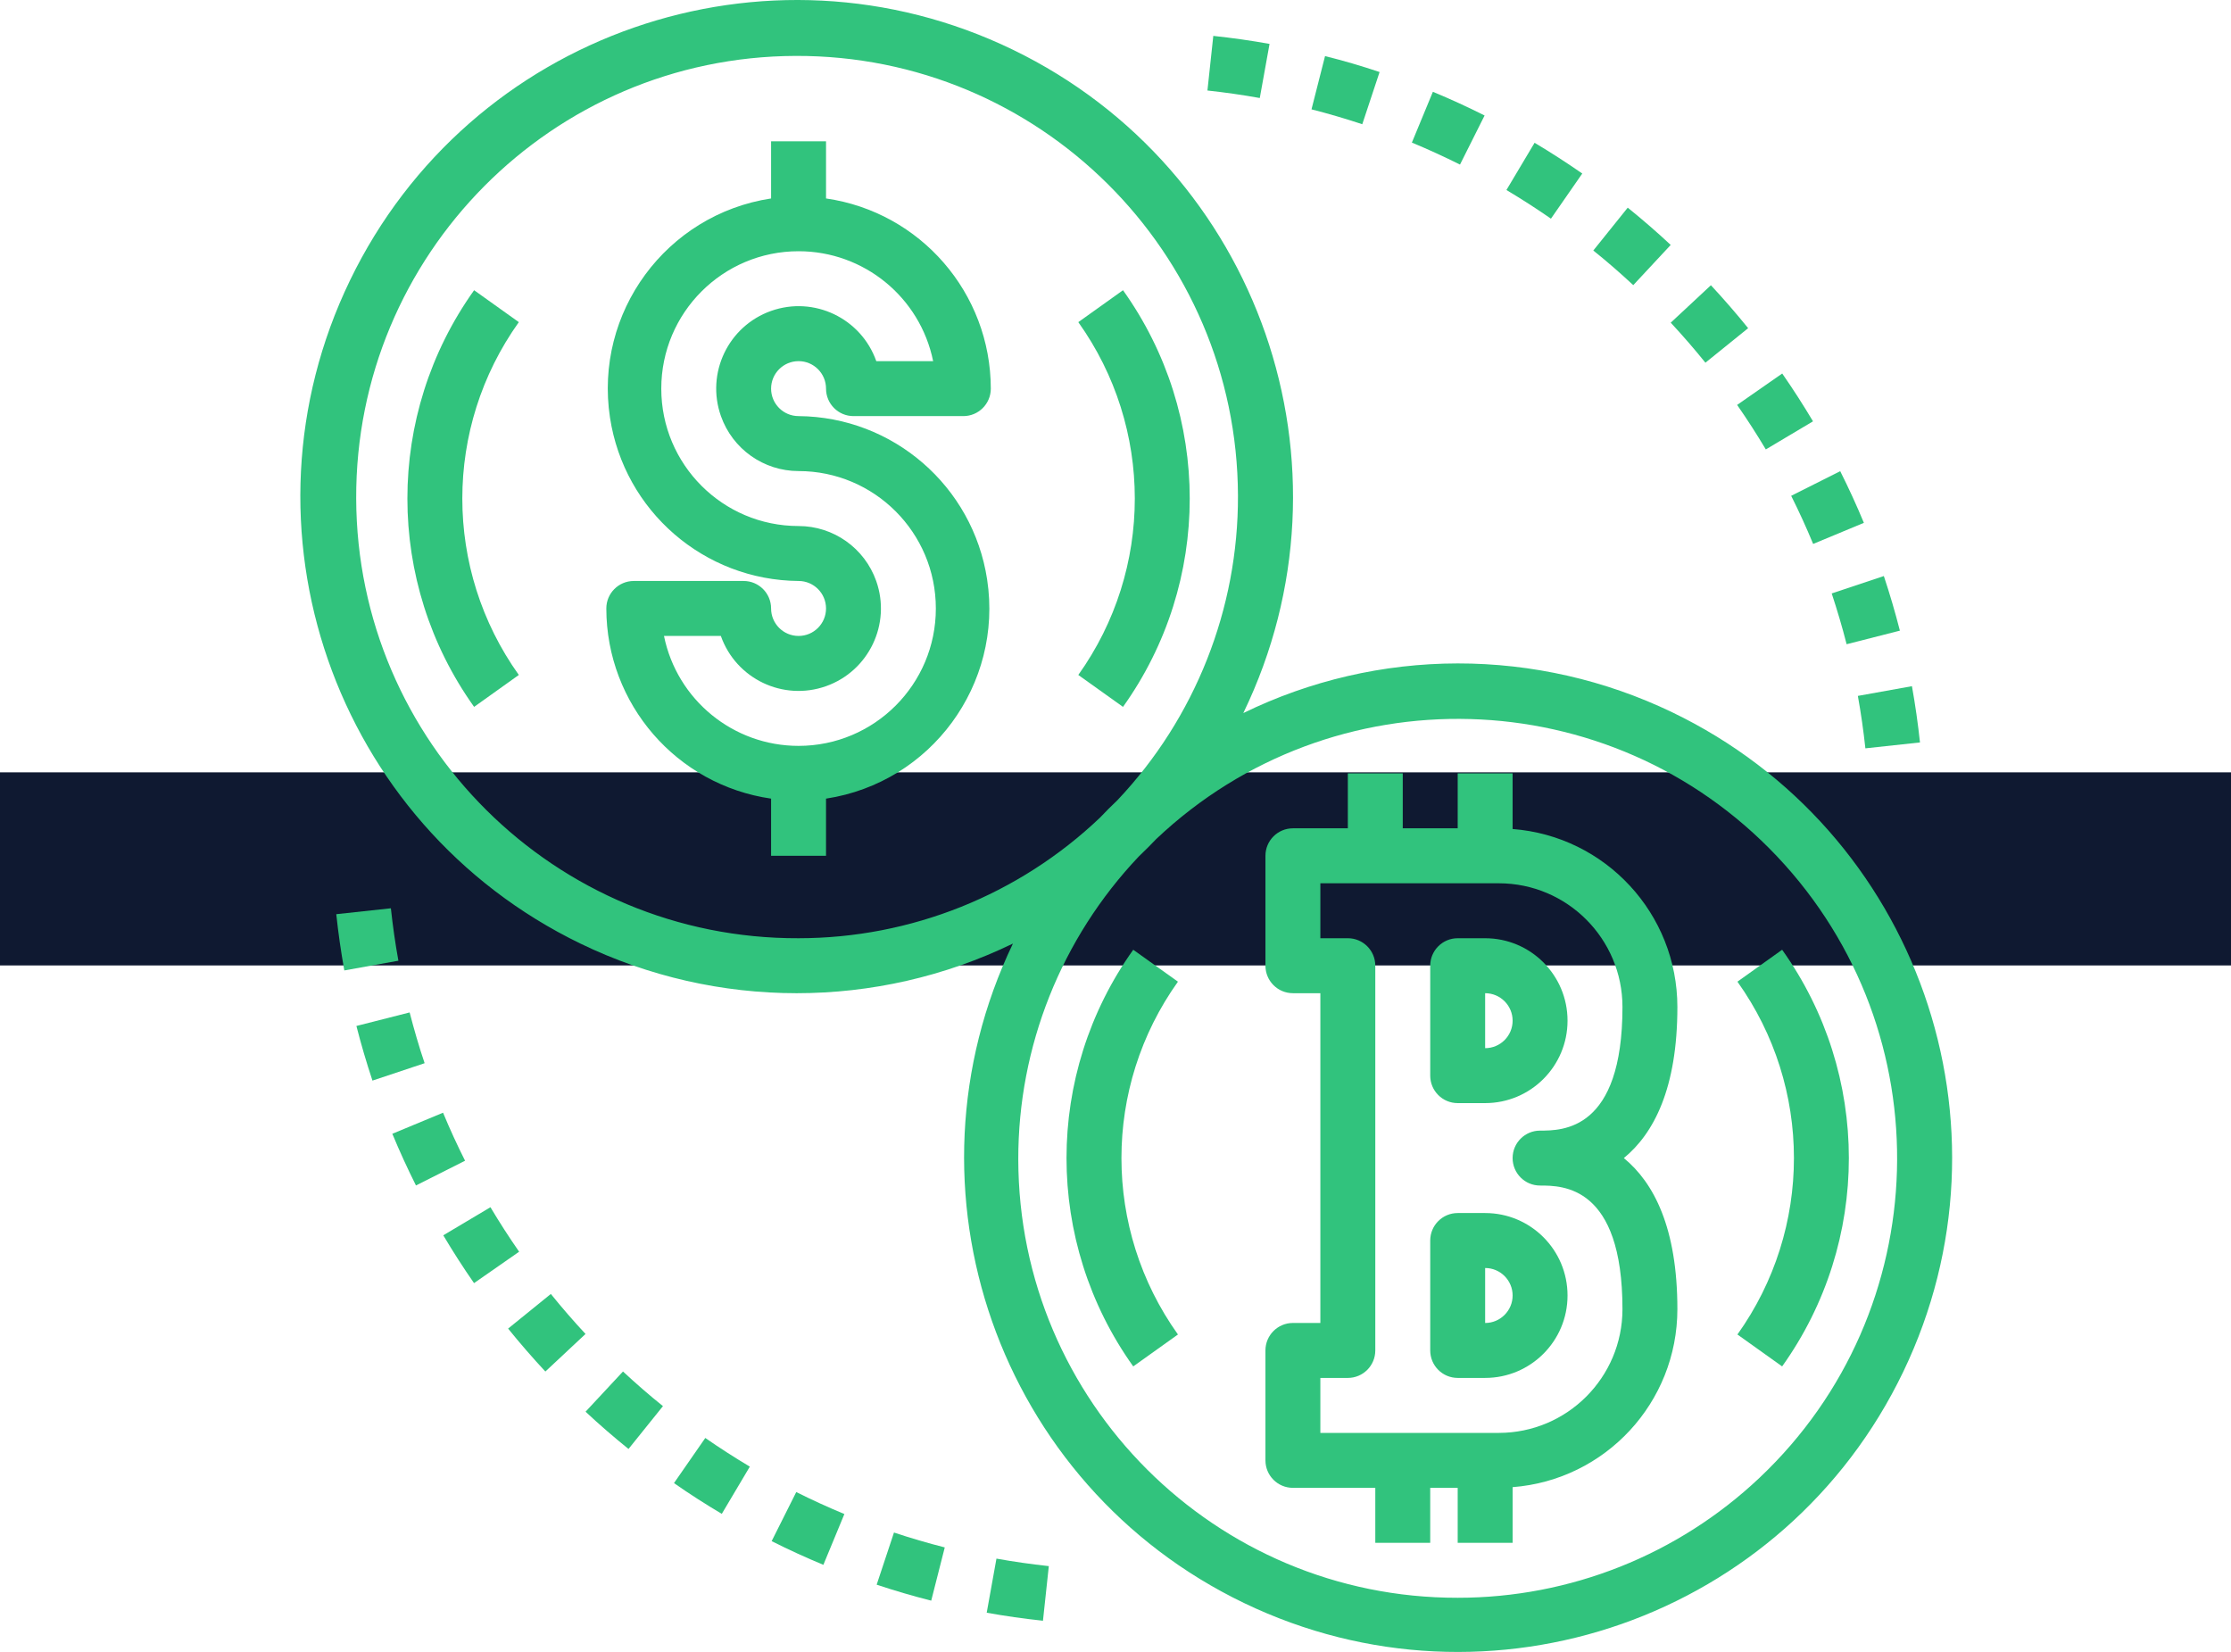
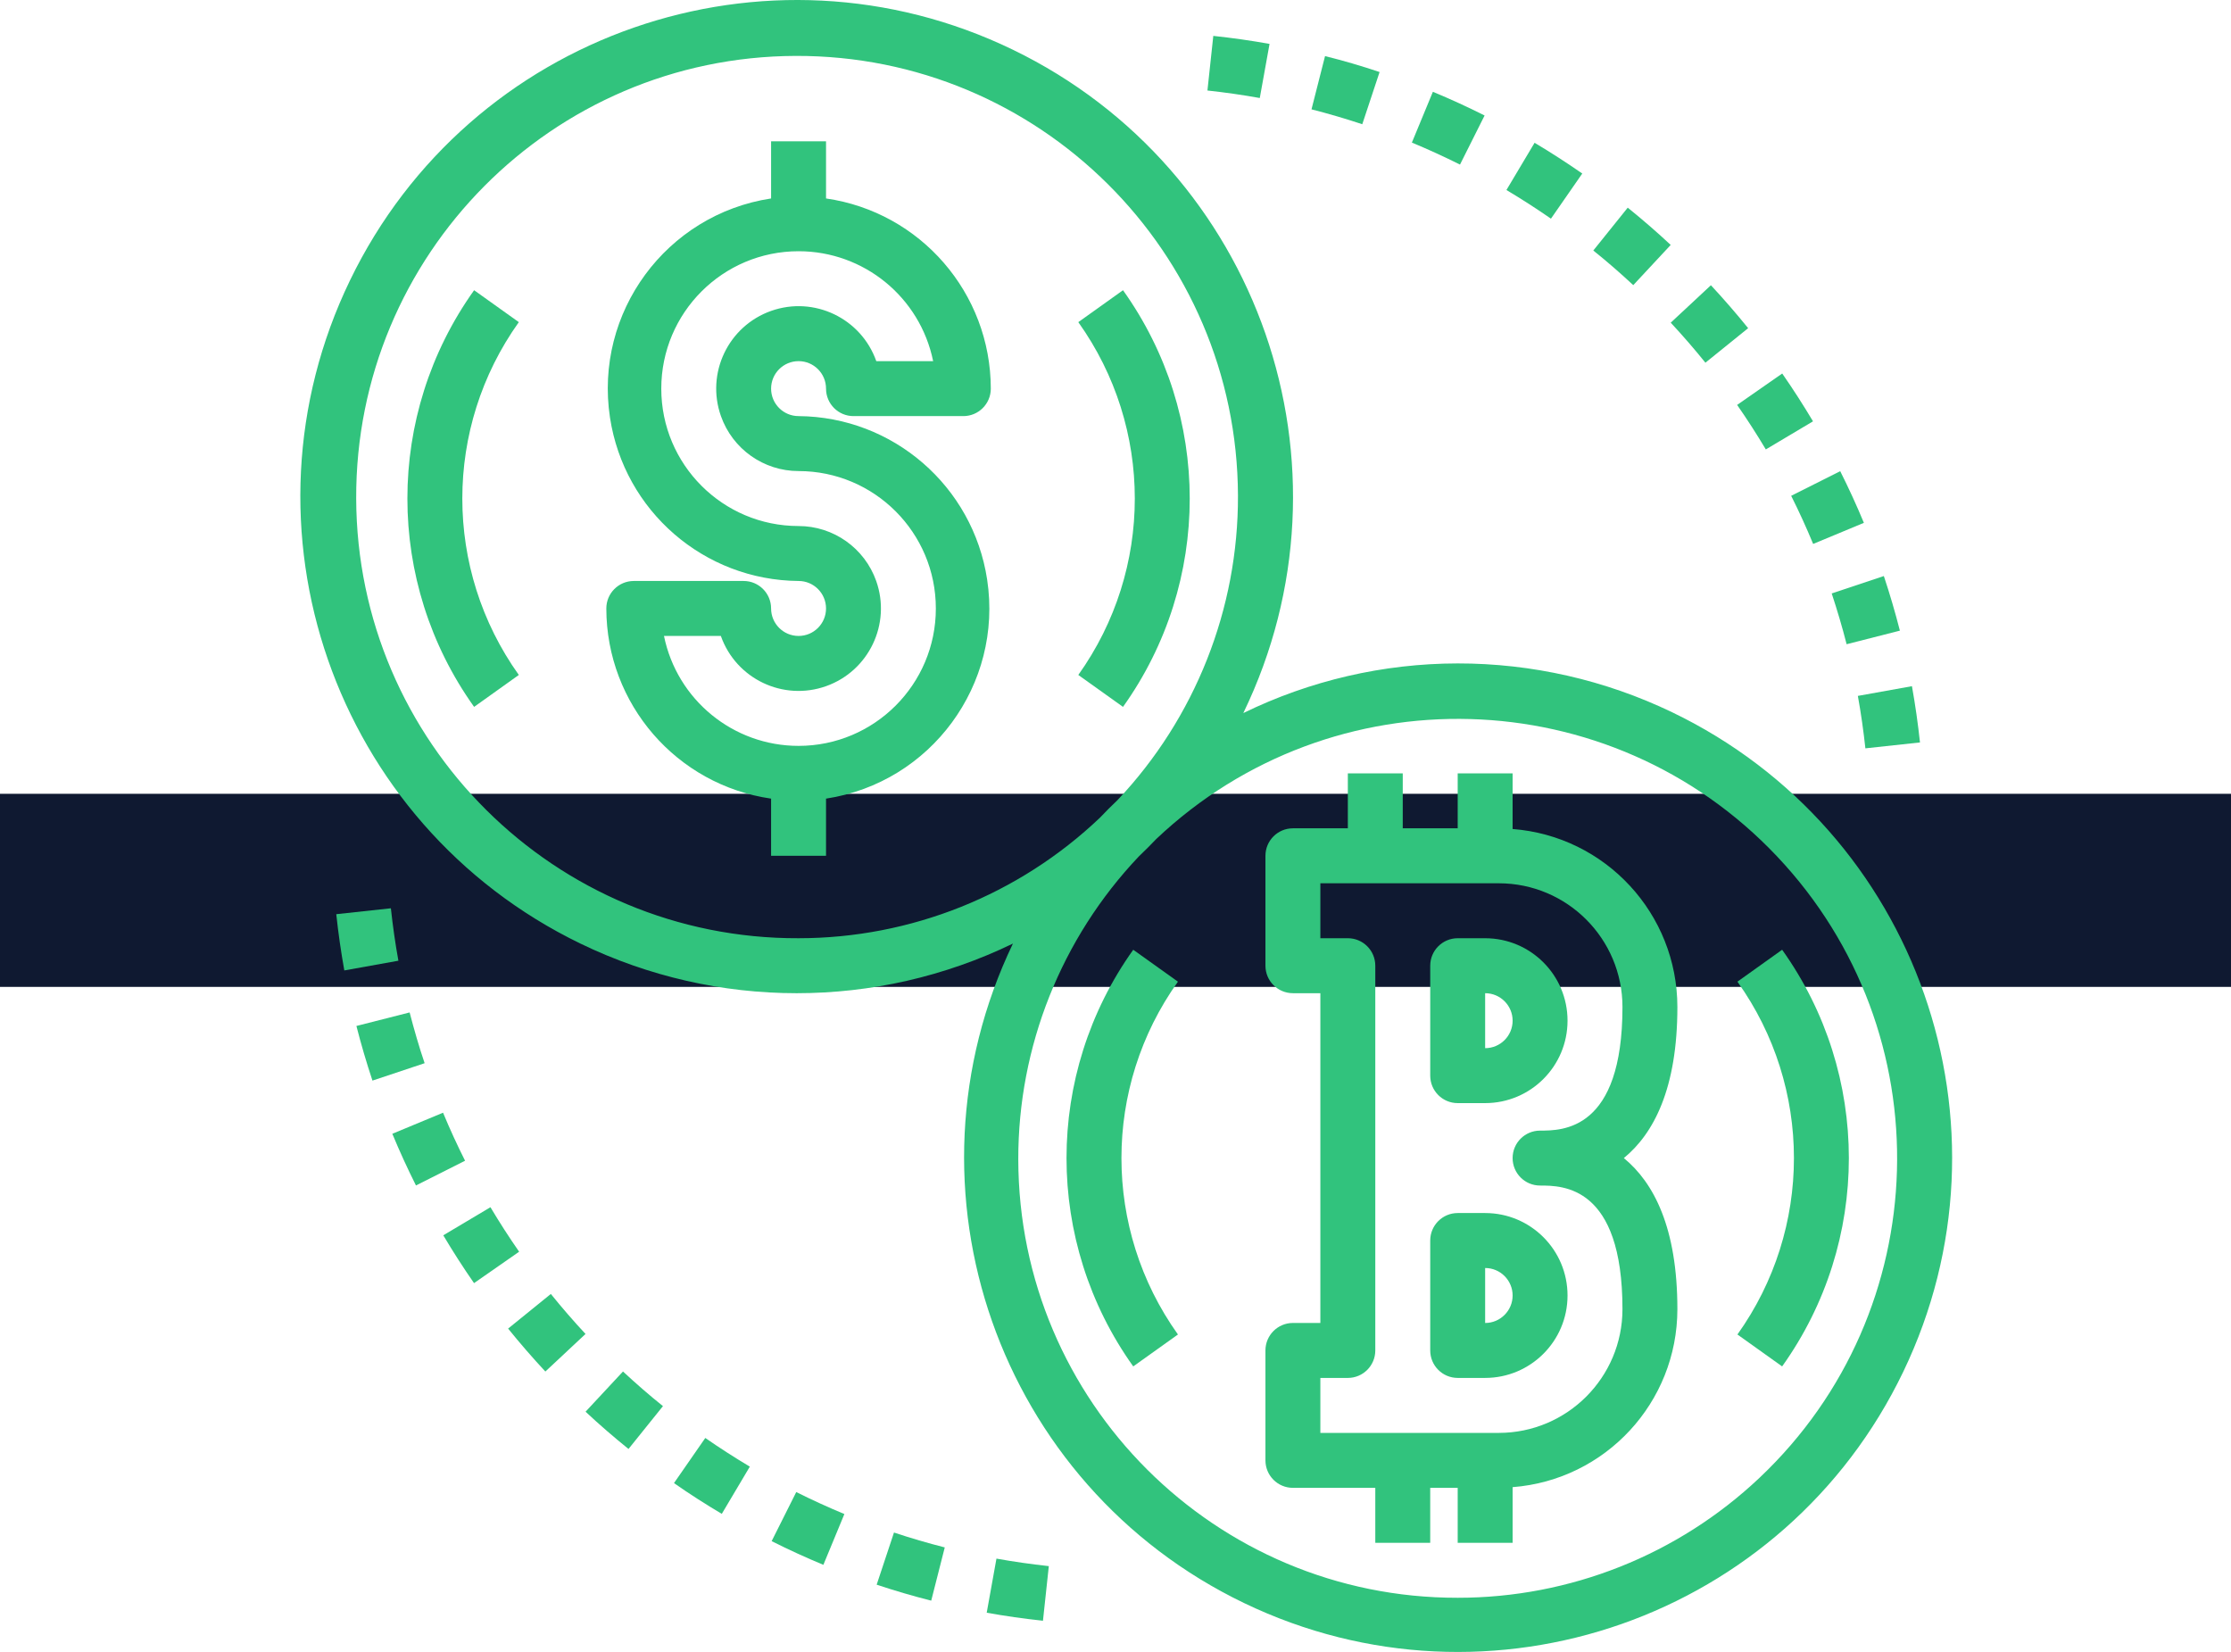
<svg xmlns="http://www.w3.org/2000/svg" width="104" height="77" viewBox="0 0 104 77" fill="none">
-   <rect width="104" height="9" transform="translate(0 36)" fill="url(#paint0_linear)" />
+   <rect width="104" height="9" transform="translate(0 37)" fill="url(#paint0_linear)" />
  <path d="M2.56 1.5636e-06H1.28C0.573 1.5636e-06 1.56278e-06 0.574 1.56278e-06 1.281V6.404C1.56278e-06 7.112 0.573 7.685 1.28 7.685H2.56C4.682 7.685 6.401 5.965 6.401 3.843C6.401 1.72 4.682 1.5636e-06 2.56 1.5636e-06ZM2.56 5.124V2.562C3.267 2.562 3.841 3.135 3.841 3.843C3.841 4.55 3.267 5.124 2.56 5.124Z" transform="translate(66.6711 43.7323)" fill="#31C37D" />
  <path d="M2.56 1.5636e-06H1.28C0.573 1.5636e-06 1.56278e-06 0.574 1.56278e-06 1.281V6.404C1.56278e-06 7.112 0.573 7.685 1.28 7.685H2.56C4.682 7.685 6.401 5.965 6.401 3.843C6.401 1.72 4.682 1.5636e-06 2.56 1.5636e-06ZM2.56 5.124V2.562C3.267 2.562 3.841 3.135 3.841 3.843C3.841 4.55 3.267 5.124 2.56 5.124Z" transform="translate(66.6711 56.5413)" fill="#31C37D" />
  <path d="M16.707 17.933C18.101 16.79 19.203 14.687 19.203 10.888C19.2 6.541 15.854 2.928 11.522 2.594V-8.79524e-07H8.962V2.562H6.401V-8.79524e-07H3.841V2.562H1.28C0.573 2.562 1.56278e-06 3.135 1.56278e-06 3.843V8.966C1.56278e-06 9.674 0.573 10.247 1.28 10.247H2.56V25.618H1.28C0.573 25.618 1.56278e-06 26.192 1.56278e-06 26.899V32.023C1.56278e-06 32.73 0.573 33.303 1.28 33.303H5.121V35.865H7.681V33.303H8.962V35.865H11.522V33.271C15.854 32.937 19.2 29.325 19.203 24.977C19.203 21.178 18.101 19.075 16.707 17.933ZM12.802 19.213C13.852 19.213 16.643 19.213 16.643 24.977C16.64 28.16 14.062 30.738 10.882 30.742H2.56V28.18H3.841C4.548 28.18 5.121 27.606 5.121 26.899V8.966C5.121 8.259 4.548 7.685 3.841 7.685H2.56V5.124H10.882C14.062 5.127 16.64 7.706 16.643 10.888C16.643 16.652 13.852 16.652 12.802 16.652C12.095 16.652 11.522 17.225 11.522 17.933C11.522 18.64 12.095 19.213 12.802 19.213Z" transform="translate(58.9897 36.0469)" fill="#31C37D" />
  <path d="M63.944 33.197C60.826 31.698 57.411 30.92 53.951 30.923C50.488 30.927 47.071 31.718 43.958 33.237C49.526 21.732 44.718 7.89 33.219 2.319C21.721 -3.252 7.886 1.559 2.318 13.063C-3.25 24.568 1.558 38.41 13.056 43.981C19.424 47.066 26.852 47.066 33.219 43.981C27.711 55.448 32.537 69.211 43.998 74.722C55.459 80.232 69.215 75.404 74.723 63.937C80.231 52.471 75.405 38.707 63.944 33.197ZM23.226 43.732C11.875 43.771 2.642 34.595 2.604 23.238C2.566 11.881 11.737 2.644 23.088 2.606C34.439 2.567 43.671 11.743 43.709 23.1C43.727 28.378 41.715 33.462 38.091 37.297C37.812 37.561 37.541 37.832 37.278 38.111C33.488 41.718 28.457 43.731 23.226 43.732ZM68.028 68.875C64.224 72.474 59.187 74.477 53.951 74.474C42.655 74.49 33.484 65.341 33.468 54.038C33.461 48.785 35.472 43.731 39.087 39.92C39.364 39.657 39.635 39.385 39.9 39.107C48.115 31.335 61.073 31.699 68.84 39.919C76.608 48.14 76.244 61.104 68.028 68.875Z" transform="translate(14)" fill="#31C37D" />
  <path d="M8.962 12.809C8.255 12.809 7.681 12.236 7.681 11.528C7.681 10.821 8.255 10.247 8.962 10.247C9.669 10.247 10.242 10.821 10.242 11.528C10.242 12.236 10.815 12.809 11.522 12.809H16.643C17.35 12.809 17.923 12.236 17.923 11.528C17.918 7.075 14.647 3.3 10.242 2.664V-2.68743e-07H7.681V2.664C2.789 3.41 -0.574 7.983 0.171 12.878C0.834 17.233 4.56 20.46 8.962 20.494C9.669 20.494 10.242 21.068 10.242 21.775C10.242 22.483 9.669 23.056 8.962 23.056C8.255 23.056 7.681 22.483 7.681 21.775C7.681 21.068 7.108 20.494 6.401 20.494H1.28C0.573 20.494 3.41859e-07 21.068 3.41859e-07 21.775C0.005 26.229 3.276 30.003 7.681 30.639V33.303H10.242V30.639C15.135 29.894 18.497 25.32 17.752 20.425C17.089 16.071 13.364 12.843 8.962 12.809ZM8.959 28.18C5.918 28.179 3.297 26.038 2.688 23.056H5.339C6.046 25.057 8.24 26.106 10.24 25.398C12.239 24.691 13.288 22.495 12.581 20.494C12.038 18.96 10.588 17.933 8.961 17.933C5.426 17.932 2.561 15.064 2.562 11.527C2.562 7.99 5.429 5.123 8.964 5.124C12.005 5.124 14.626 7.266 15.235 10.247H12.585C11.877 8.246 9.683 7.198 7.683 7.905C5.683 8.613 4.635 10.808 5.343 12.809C5.885 14.344 7.335 15.37 8.962 15.371C12.497 15.372 15.362 18.239 15.361 21.777C15.361 25.314 12.494 28.181 8.959 28.18Z" transform="translate(28.2642 6.58618)" fill="#31C37D" />
  <path d="M2.084 -7.81799e-08L1.75813e-07 1.488C3.512 6.407 3.512 13.014 1.75813e-07 17.933L2.084 19.421C6.231 13.612 6.231 5.809 2.084 -7.81799e-08Z" transform="translate(50.2661 13.5275)" fill="#31C37D" />
  <path d="M5.194 1.488L3.11 -7.81799e-08C-1.037 5.809 -1.037 13.612 3.11 19.421L5.194 17.933C1.682 13.014 1.682 6.407 5.194 1.488Z" transform="translate(18.9912 13.5275)" fill="#31C37D" />
  <path d="M2.084 -7.81799e-08L-2.26604e-06 1.488C3.512 6.407 3.512 13.014 -2.26604e-06 17.933L2.084 19.421C6.231 13.612 6.231 5.809 2.084 -7.81799e-08Z" transform="translate(80.9919 44.269)" fill="#31C37D" />
  <path d="M5.194 1.488L3.11 -7.81799e-08C-1.037 5.809 -1.037 13.612 3.11 19.421L5.194 17.933C1.682 13.014 1.682 6.407 5.194 1.488Z" transform="translate(49.7168 44.269)" fill="#31C37D" />
  <path d="M2.365 3.1272e-07L-3.41859e-08 0.982C0.338 1.797 0.709 2.607 1.102 3.391L3.391 2.238C3.025 1.511 2.678 0.757 2.365 3.1272e-07Z" transform="translate(18.2886 51.8647)" fill="#31C37D" />
  <path d="M2.545 1.36815e-06L-4.51742e-08 0.275C0.093 1.153 0.22 2.034 0.375 2.897L2.896 2.444C2.75 1.64 2.633 0.818 2.545 1.36815e-06Z" transform="translate(15.6758 42.3362)" fill="#31C37D" />
  <path d="M2.481 -2.3454e-06L-1.46511e-07 0.631C0.218 1.485 0.47 2.341 0.748 3.177L3.18 2.366C2.916 1.588 2.688 0.793 2.481 -2.3454e-06Z" transform="translate(16.6143 47.1908)" fill="#31C37D" />
  <path d="M1.992 1.87632e-06L6.83718e-08 1.615C0.553 2.299 1.137 2.973 1.736 3.616L3.609 1.865C3.051 1.267 2.507 0.638 1.992 1.87632e-06Z" transform="translate(23.686 60.3123)" fill="#31C37D" />
  <path d="M2.199 -7.42709e-07L-9.7674e-09 1.309C0.447 2.061 0.929 2.812 1.434 3.538L3.536 2.074C3.066 1.399 2.617 0.701 2.199 -7.42709e-07Z" transform="translate(20.6636 56.2698)" fill="#31C37D" />
  <path d="M1.459 -1.5636e-06L1.95348e-08 2.103C0.731 2.616 1.48 3.093 2.228 3.537L3.535 1.336C2.84 0.921 2.141 0.473 1.459 -1.5636e-06Z" transform="translate(31.4187 67.0255)" fill="#31C37D" />
  <path d="M1.745 7.81799e-08L-3.22324e-07 1.874C0.64 2.475 1.319 3.059 2.002 3.611L3.608 1.614C2.968 1.102 2.345 0.558 1.745 7.81799e-08Z" transform="translate(27.2964 63.927)" fill="#31C37D" />
  <path d="M1.147 1.40724e-06L-2.93022e-07 2.288C0.786 2.683 1.598 3.056 2.411 3.392L3.39 1.025C2.633 0.711 1.878 0.365 1.147 1.40724e-06Z" transform="translate(35.9712 69.5463)" fill="#31C37D" />
  <path d="M0.807 8.59979e-07L-1.05488e-06 2.431C0.836 2.709 1.691 2.96 2.543 3.175L3.174 0.694C2.381 0.492 1.585 0.259 0.807 8.59979e-07Z" transform="translate(40.8667 71.4331)" fill="#31C37D" />
  <path d="M0.454 -2.3454e-06L-1.09395e-06 2.522C0.854 2.676 1.736 2.801 2.622 2.896L2.895 0.35C2.069 0.26 1.247 0.143 0.454 -2.3454e-06Z" transform="translate(45.9966 72.6487)" fill="#31C37D" />
  <path d="M2.521 4.2999e-07L4.68835e-07 0.453C0.146 1.258 0.262 2.079 0.351 2.897L2.896 2.622C2.802 1.745 2.676 0.863 2.521 4.2999e-07Z" transform="translate(86.6057 31.9839)" fill="#31C37D" />
  <path d="M1.312 2.14995e-07L-1.36744e-06 2.201C0.695 2.616 1.394 3.064 2.075 3.537L3.535 1.433C2.804 0.925 2.055 0.443 1.312 2.14995e-07Z" transform="translate(70.2239 6.6554)" fill="#31C37D" />
  <path d="M0.979 -1.14827e-07L-2.38325e-06 2.367C0.757 2.681 1.512 3.027 2.243 3.392L3.39 1.104C2.604 0.708 1.792 0.336 0.979 -1.14827e-07Z" transform="translate(65.8159 4.2793)" fill="#31C37D" />
  <path d="M0.273 -7.20721e-08L2.1879e-06 2.546C0.826 2.636 1.648 2.753 2.44 2.896L2.895 0.374C2.041 0.22 1.159 0.095 0.273 -7.20721e-08Z" transform="translate(56.2859 1.67273)" fill="#31C37D" />
  <path d="M0.631 -1.46587e-07L-8.20462e-07 2.481C0.792 2.683 1.589 2.917 2.367 3.175L3.174 0.742C2.334 0.46 1.483 0.209 0.631 -1.46587e-07Z" transform="translate(61.1367 2.61548)" fill="#31C37D" />
  <path d="M1.605 2.93175e-07L1.21116e-06 1.997C0.64 2.509 1.262 3.052 1.863 3.611L3.608 1.737C2.962 1.134 2.289 0.552 1.605 2.93175e-07Z" transform="translate(74.2732 9.67957)" fill="#31C37D" />
  <path d="M2.102 9.77249e-08L5.86044e-07 1.464C0.47 2.139 0.919 2.837 1.337 3.538L3.537 2.229C3.089 1.477 2.607 0.726 2.102 9.77249e-08Z" transform="translate(80.9778 17.4098)" fill="#31C37D" />
  <path d="M2.286 1.19224e-06L-1.32837e-06 1.148C0.366 1.879 0.712 2.634 1.024 3.391L3.389 2.408C3.051 1.593 2.68 0.784 2.286 1.19224e-06Z" transform="translate(83.4973 21.9622)" fill="#31C37D" />
  <path d="M1.873 2.3454e-07L1.52371e-06 1.745C0.558 2.343 1.102 2.972 1.617 3.61L3.609 2.001C3.056 1.317 2.472 0.643 1.873 2.3454e-07Z" transform="translate(77.8823 13.2955)" fill="#31C37D" />
  <path d="M2.43 1.1727e-06L8.98601e-07 0.811C0.256 1.588 0.493 2.384 0.695 3.178L3.178 2.545C2.96 1.692 2.708 0.835 2.43 1.1727e-06Z" transform="translate(85.387 26.8501)" fill="#31C37D" />
  <defs>
    <linearGradient id="paint0_linear" x2="1" gradientUnits="userSpaceOnUse" gradientTransform="translate(104) scale(104 9) rotate(90)">
      <stop stop-color="#0F1931" />
      <stop offset="1" stop-color="#0F1931" />
    </linearGradient>
  </defs>
</svg>
